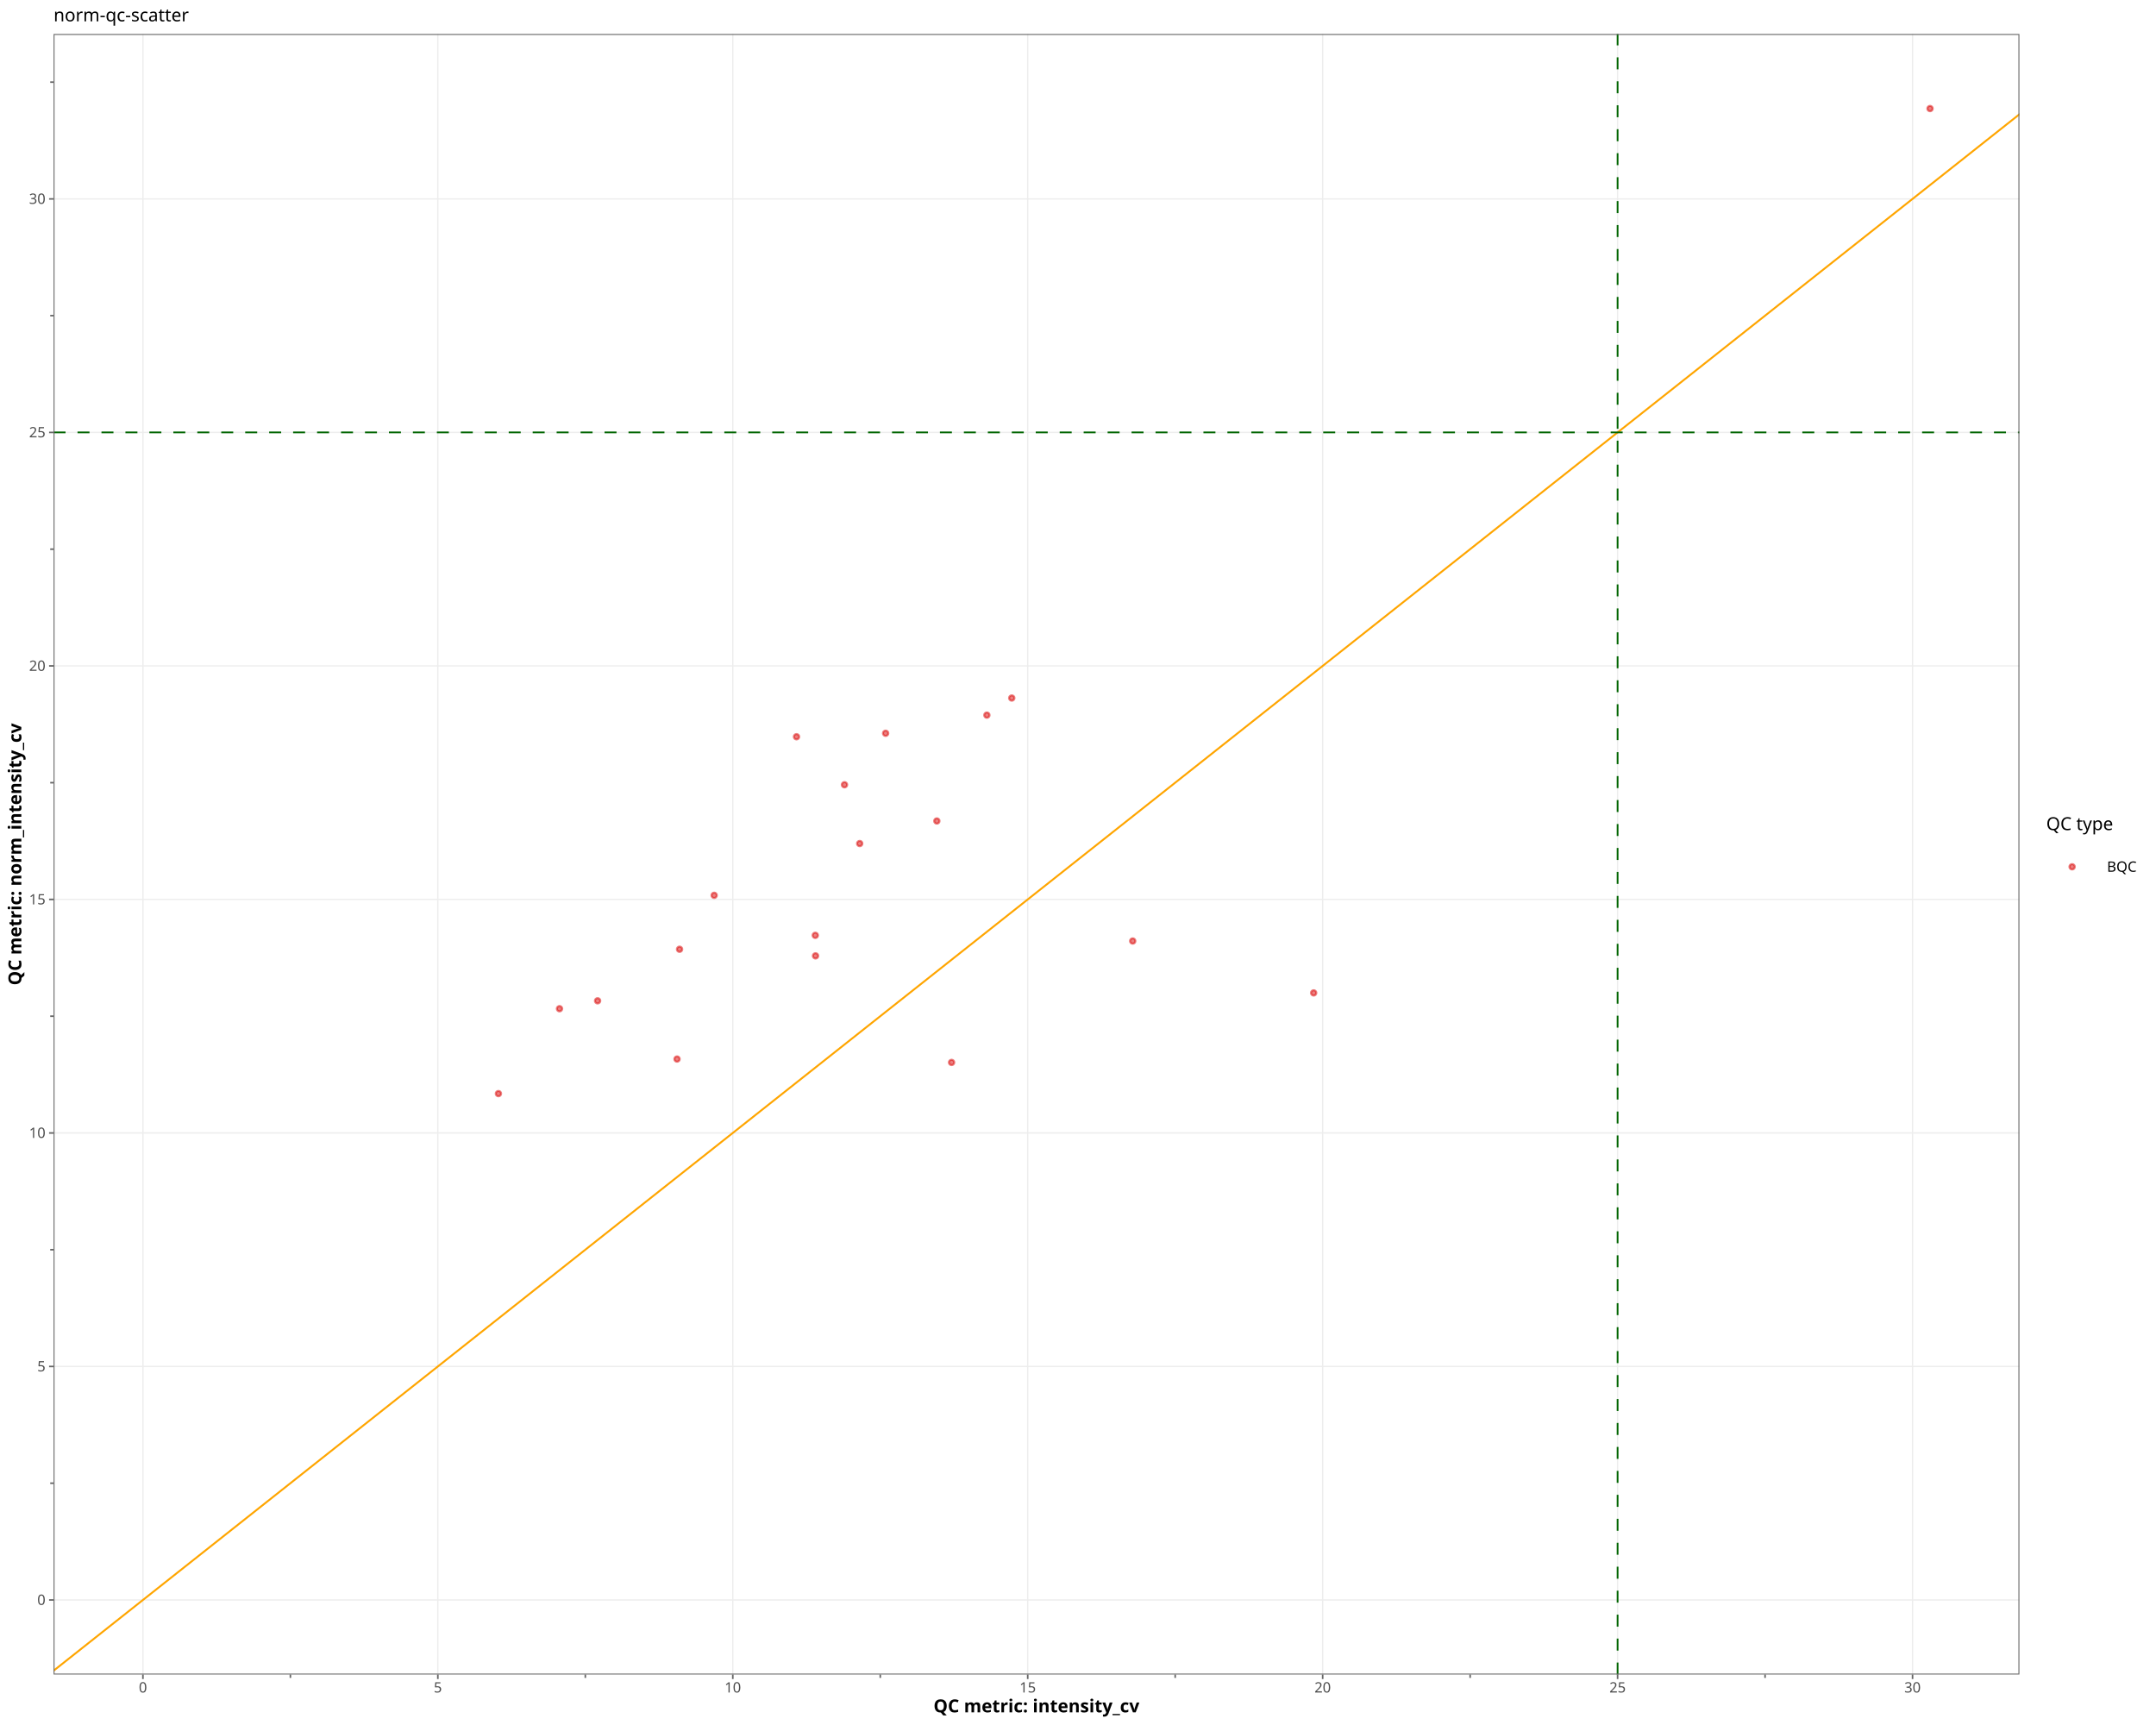
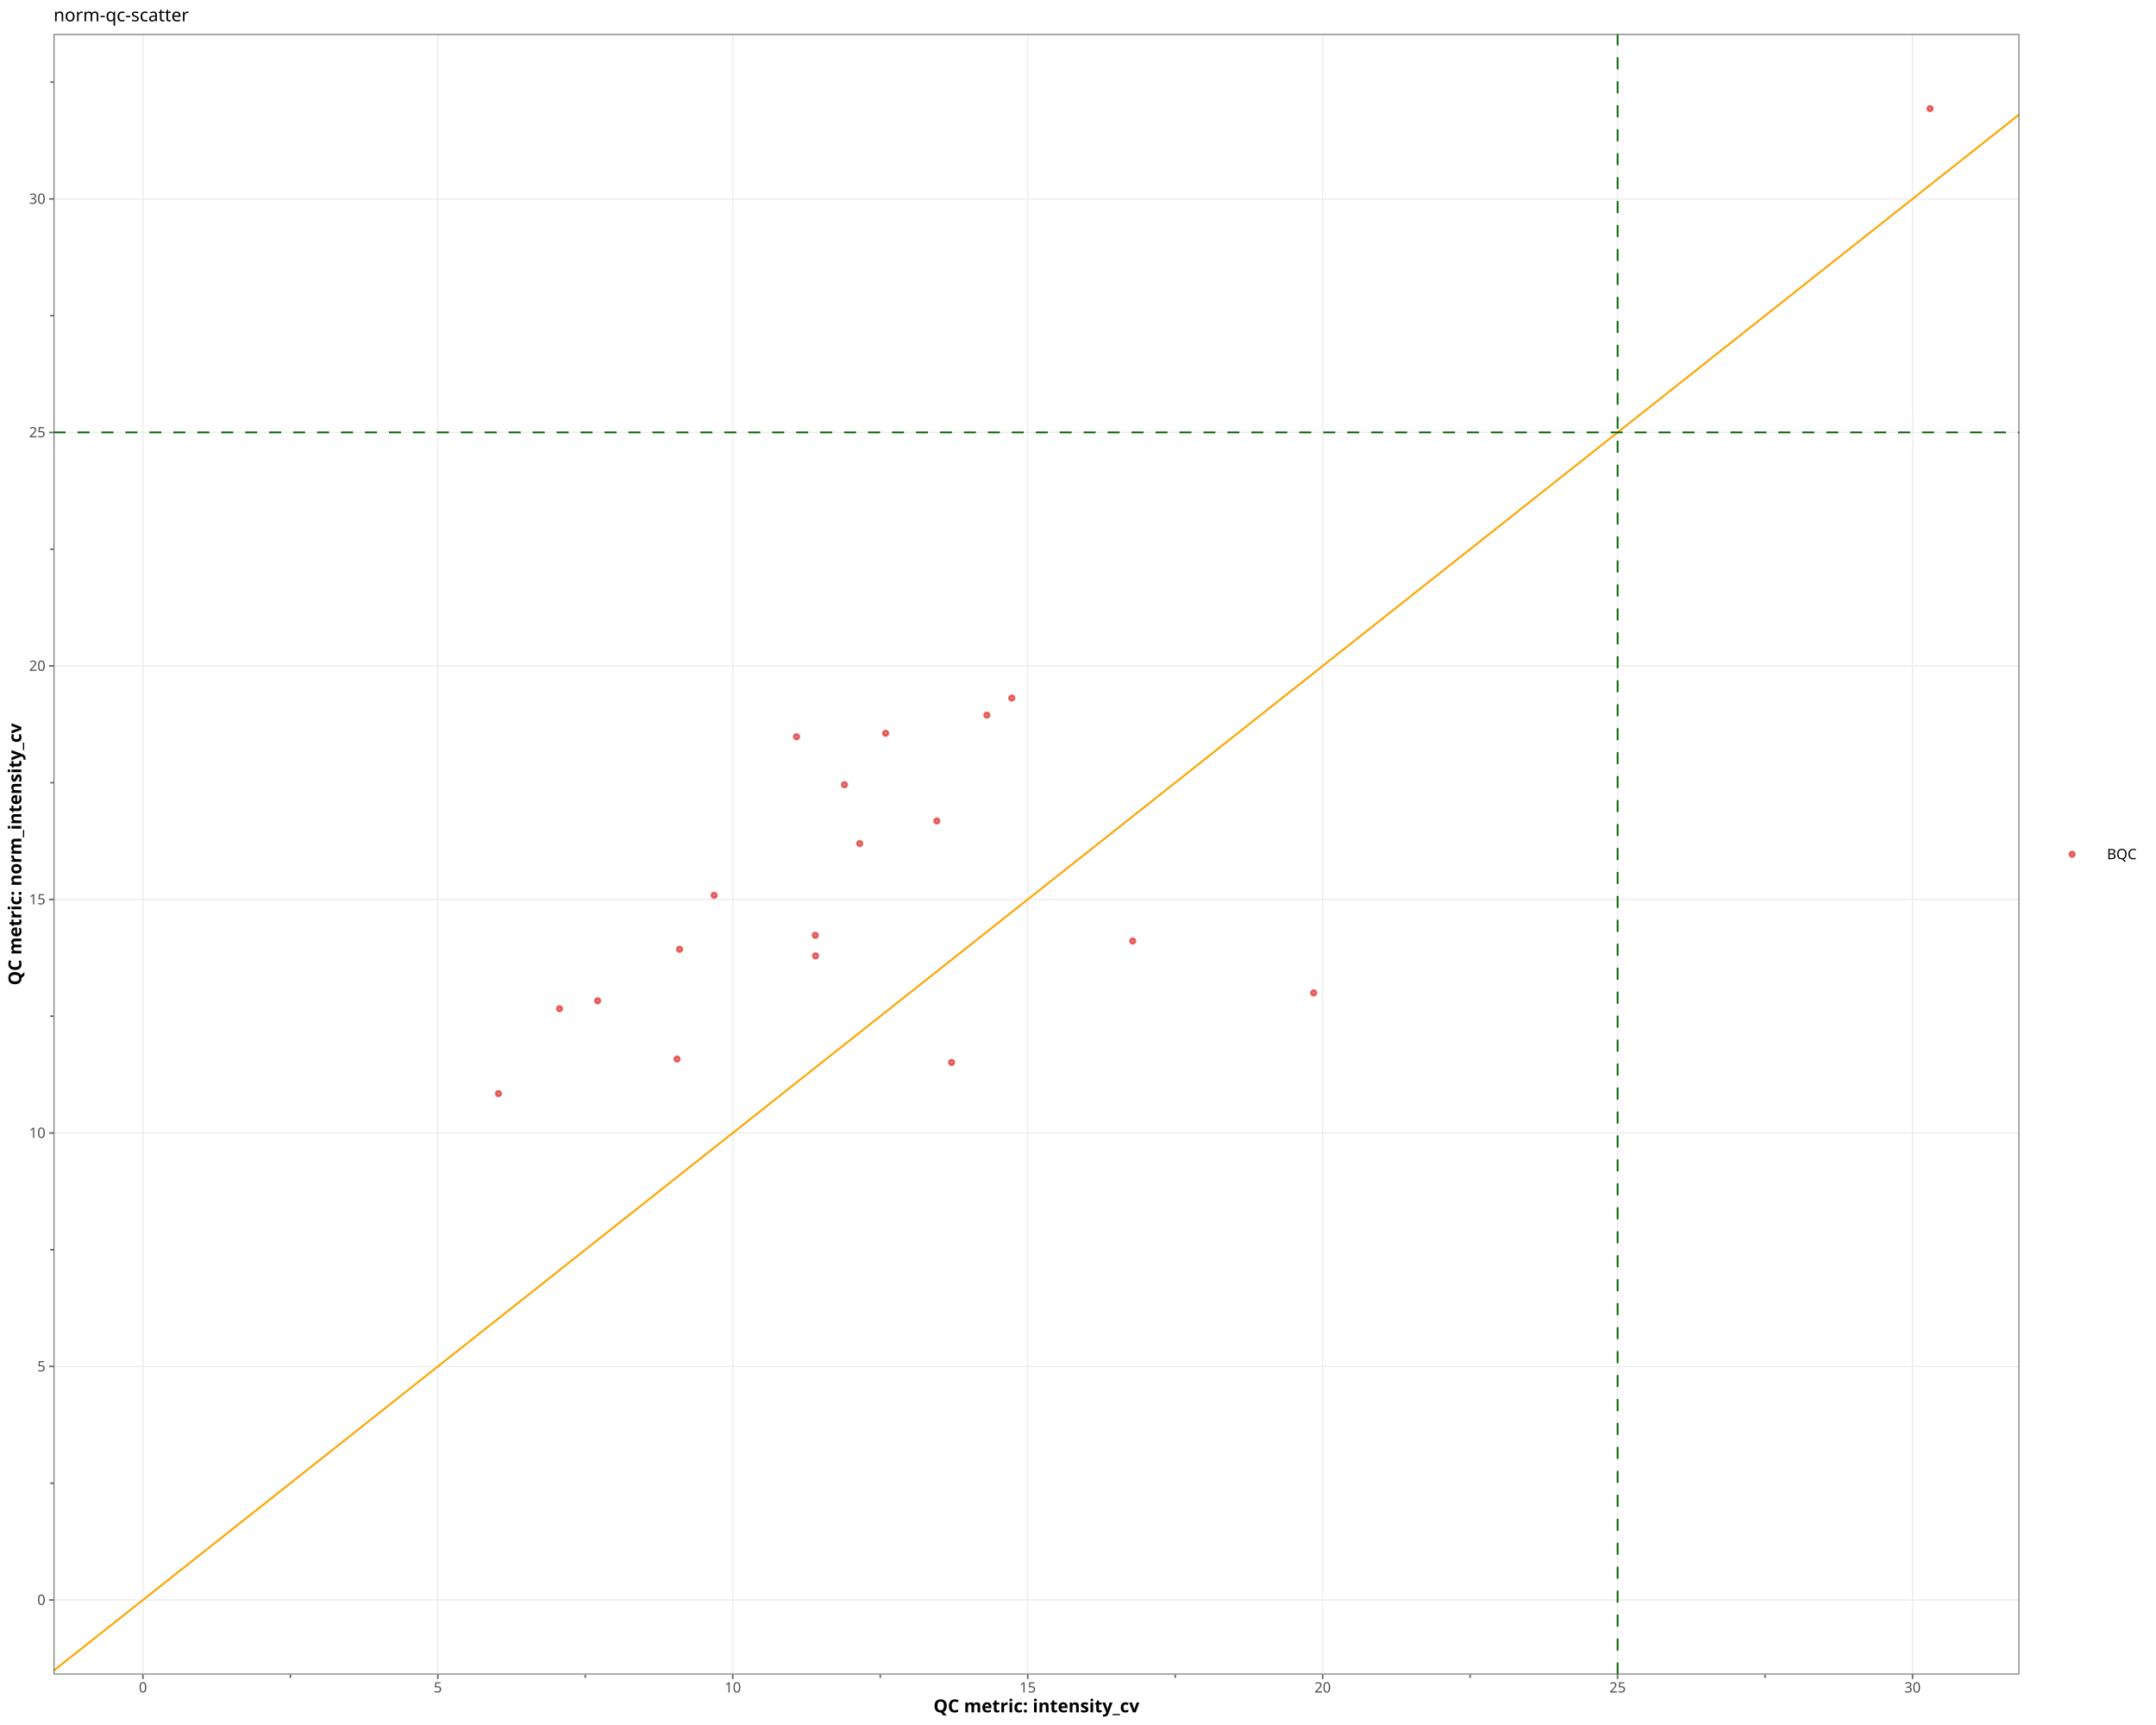
<svg xmlns="http://www.w3.org/2000/svg" class="svglite" data-engine-version="2.0" width="720.00pt" height="576.00pt" viewBox="0 0 720.00 576.00">
  <defs>
    <style type="text/css">
    .svglite line, .svglite polyline, .svglite polygon, .svglite path, .svglite rect, .svglite circle {
      fill: none;
      stroke: #000000;
      stroke-linecap: round;
      stroke-linejoin: round;
      stroke-miterlimit: 10.00;
    }
  </style>
  </defs>
  <rect width="100%" height="100%" style="stroke: none; fill: #FFFFFF;" />
  <defs>
    <clipPath id="cpMC4wMHw3MjAuMDB8MC4wMHw1NzYuMDA=">
      <rect x="0.00" y="0.00" width="720.00" height="576.00" />
    </clipPath>
  </defs>
  <g clip-path="url(#cpMC4wMHw3MjAuMDB8MC4wMHw1NzYuMDA=)">
    <rect x="0" y="0.00" width="720.00" height="576.00" style="stroke-width: 0.58; stroke: #FFFFFF; fill: #FFFFFF;" />
  </g>
  <defs>
    <clipPath id="cpMTcuODl8Njc0LjM4fDExLjM1fDU1OS4xNQ==">
      <rect x="17.89" y="11.35" width="656.49" height="547.80" />
    </clipPath>
  </defs>
  <g clip-path="url(#cpMTcuODl8Njc0LjM4fDExLjM1fDU1OS4xNQ==)">
    <rect x="17.89" y="11.35" width="656.49" height="547.80" style="stroke-width: 0.58; stroke: none; fill: #FFFFFF;" />
    <polyline points="17.89,534.25 674.38,534.25 " style="stroke-width: 0.43; stroke: #EDEDED; stroke-linecap: butt;" />
    <polyline points="17.89,456.28 674.38,456.28 " style="stroke-width: 0.43; stroke: #EDEDED; stroke-linecap: butt;" />
    <polyline points="17.89,378.31 674.38,378.31 " style="stroke-width: 0.43; stroke: #EDEDED; stroke-linecap: butt;" />
    <polyline points="17.89,300.33 674.38,300.33 " style="stroke-width: 0.43; stroke: #EDEDED; stroke-linecap: butt;" />
    <polyline points="17.89,222.36 674.38,222.36 " style="stroke-width: 0.43; stroke: #EDEDED; stroke-linecap: butt;" />
    <polyline points="17.89,144.39 674.38,144.39 " style="stroke-width: 0.43; stroke: #EDEDED; stroke-linecap: butt;" />
    <polyline points="17.89,66.42 674.38,66.42 " style="stroke-width: 0.43; stroke: #EDEDED; stroke-linecap: butt;" />
    <polyline points="47.73,559.15 47.73,11.35 " style="stroke-width: 0.43; stroke: #EDEDED; stroke-linecap: butt;" />
    <polyline points="146.22,559.15 146.22,11.35 " style="stroke-width: 0.43; stroke: #EDEDED; stroke-linecap: butt;" />
    <polyline points="244.72,559.15 244.72,11.35 " style="stroke-width: 0.43; stroke: #EDEDED; stroke-linecap: butt;" />
    <polyline points="343.21,559.15 343.21,11.35 " style="stroke-width: 0.43; stroke: #EDEDED; stroke-linecap: butt;" />
    <polyline points="441.71,559.15 441.71,11.35 " style="stroke-width: 0.43; stroke: #EDEDED; stroke-linecap: butt;" />
    <polyline points="540.20,559.15 540.20,11.35 " style="stroke-width: 0.43; stroke: #EDEDED; stroke-linecap: butt;" />
    <polyline points="638.70,559.15 638.70,11.35 " style="stroke-width: 0.43; stroke: #EDEDED; stroke-linecap: butt;" />
    <circle cx="438.70" cy="331.54" r="0.89" style="stroke-width: 0.71; stroke: #DB0202; stroke-opacity: 0.50; fill: #DB0202; fill-opacity: 0.50;" />
    <circle cx="295.76" cy="244.85" r="0.89" style="stroke-width: 0.71; stroke: #DB0202; stroke-opacity: 0.50; fill: #DB0202; fill-opacity: 0.50;" />
    <circle cx="266.00" cy="246.01" r="0.89" style="stroke-width: 0.71; stroke: #DB0202; stroke-opacity: 0.50; fill: #DB0202; fill-opacity: 0.50;" />
    <circle cx="378.27" cy="314.22" r="0.89" style="stroke-width: 0.71; stroke: #DB0202; stroke-opacity: 0.50; fill: #DB0202; fill-opacity: 0.50;" />
    <circle cx="317.78" cy="354.76" r="0.89" style="stroke-width: 0.71; stroke: #DB0202; stroke-opacity: 0.50; fill: #DB0202; fill-opacity: 0.50;" />
    <circle cx="329.57" cy="238.79" r="0.89" style="stroke-width: 0.71; stroke: #DB0202; stroke-opacity: 0.50; fill: #DB0202; fill-opacity: 0.50;" />
    <circle cx="282.02" cy="262.04" r="0.89" style="stroke-width: 0.71; stroke: #DB0202; stroke-opacity: 0.50; fill: #DB0202; fill-opacity: 0.50;" />
    <circle cx="226.94" cy="316.97" r="0.89" style="stroke-width: 0.71; stroke: #DB0202; stroke-opacity: 0.50; fill: #DB0202; fill-opacity: 0.50;" />
    <circle cx="644.54" cy="36.25" r="0.89" style="stroke-width: 0.71; stroke: #DB0202; stroke-opacity: 0.50; fill: #DB0202; fill-opacity: 0.50;" />
    <circle cx="287.10" cy="281.67" r="0.89" style="stroke-width: 0.71; stroke: #DB0202; stroke-opacity: 0.50; fill: #DB0202; fill-opacity: 0.50;" />
    <circle cx="337.88" cy="233.08" r="0.89" style="stroke-width: 0.71; stroke: #DB0202; stroke-opacity: 0.50; fill: #DB0202; fill-opacity: 0.50;" />
    <circle cx="238.50" cy="298.96" r="0.89" style="stroke-width: 0.71; stroke: #DB0202; stroke-opacity: 0.50; fill: #DB0202; fill-opacity: 0.50;" />
    <circle cx="312.86" cy="274.14" r="0.89" style="stroke-width: 0.71; stroke: #DB0202; stroke-opacity: 0.50; fill: #DB0202; fill-opacity: 0.50;" />
    <circle cx="166.45" cy="365.17" r="0.89" style="stroke-width: 0.71; stroke: #DB0202; stroke-opacity: 0.50; fill: #DB0202; fill-opacity: 0.50;" />
    <circle cx="199.57" cy="334.18" r="0.89" style="stroke-width: 0.71; stroke: #DB0202; stroke-opacity: 0.50; fill: #DB0202; fill-opacity: 0.50;" />
    <circle cx="186.85" cy="336.82" r="0.89" style="stroke-width: 0.71; stroke: #DB0202; stroke-opacity: 0.50; fill: #DB0202; fill-opacity: 0.50;" />
    <circle cx="226.10" cy="353.63" r="0.89" style="stroke-width: 0.71; stroke: #DB0202; stroke-opacity: 0.50; fill: #DB0202; fill-opacity: 0.50;" />
    <circle cx="272.35" cy="319.17" r="0.89" style="stroke-width: 0.71; stroke: #DB0202; stroke-opacity: 0.50; fill: #DB0202; fill-opacity: 0.50;" />
    <circle cx="272.27" cy="312.32" r="0.89" style="stroke-width: 0.71; stroke: #DB0202; stroke-opacity: 0.50; fill: #DB0202; fill-opacity: 0.50;" />
    <line x1="-638.61" y1="1077.58" x2="1330.88" y2="-481.54" style="stroke-width: 0.64; stroke: #FFA500; stroke-linecap: butt;" />
    <line x1="540.20" y1="559.15" x2="540.20" y2="11.35" style="stroke-width: 0.58; stroke: #006400; stroke-dasharray: 4.00,4.00; stroke-linecap: butt;" />
    <line x1="17.89" y1="144.39" x2="674.38" y2="144.39" style="stroke-width: 0.58; stroke: #006400; stroke-dasharray: 4.00,4.00; stroke-linecap: butt;" />
    <rect x="17.89" y="11.35" width="656.49" height="547.80" style="stroke-width: 0.64; stroke: #666666;" />
  </g>
  <g clip-path="url(#cpMC4wMHw3MjAuMDB8MC4wMHw1NzYuMDA=)">
    <text x="15.20" y="535.90" text-anchor="end" style="font-size: 4.80px; fill: #4D4D4D; font-family: sans;" textLength="2.67px" lengthAdjust="spacingAndGlyphs">0</text>
    <text x="15.20" y="457.93" text-anchor="end" style="font-size: 4.80px; fill: #4D4D4D; font-family: sans;" textLength="2.67px" lengthAdjust="spacingAndGlyphs">5</text>
    <text x="15.20" y="379.96" text-anchor="end" style="font-size: 4.80px; fill: #4D4D4D; font-family: sans;" textLength="5.34px" lengthAdjust="spacingAndGlyphs">10</text>
    <text x="15.20" y="301.99" text-anchor="end" style="font-size: 4.80px; fill: #4D4D4D; font-family: sans;" textLength="5.34px" lengthAdjust="spacingAndGlyphs">15</text>
    <text x="15.20" y="224.01" text-anchor="end" style="font-size: 4.80px; fill: #4D4D4D; font-family: sans;" textLength="5.34px" lengthAdjust="spacingAndGlyphs">20</text>
    <text x="15.20" y="146.04" text-anchor="end" style="font-size: 4.80px; fill: #4D4D4D; font-family: sans;" textLength="5.34px" lengthAdjust="spacingAndGlyphs">25</text>
    <text x="15.20" y="68.07" text-anchor="end" style="font-size: 4.80px; fill: #4D4D4D; font-family: sans;" textLength="5.34px" lengthAdjust="spacingAndGlyphs">30</text>
    <polyline points="16.39,534.25 17.89,534.25 " style="stroke-width: 0.53; stroke: #666666; stroke-linecap: butt;" />
    <polyline points="16.39,456.28 17.89,456.28 " style="stroke-width: 0.53; stroke: #666666; stroke-linecap: butt;" />
    <polyline points="16.39,378.31 17.89,378.31 " style="stroke-width: 0.53; stroke: #666666; stroke-linecap: butt;" />
    <polyline points="16.39,300.33 17.89,300.33 " style="stroke-width: 0.53; stroke: #666666; stroke-linecap: butt;" />
    <polyline points="16.39,222.36 17.89,222.36 " style="stroke-width: 0.53; stroke: #666666; stroke-linecap: butt;" />
    <polyline points="16.39,144.39 17.89,144.39 " style="stroke-width: 0.53; stroke: #666666; stroke-linecap: butt;" />
    <polyline points="16.39,66.42 17.89,66.42 " style="stroke-width: 0.53; stroke: #666666; stroke-linecap: butt;" />
    <polyline points="16.77,495.27 17.89,495.27 " style="stroke-width: 0.53; stroke: #666666; stroke-linecap: butt;" />
    <polyline points="16.77,417.29 17.89,417.29 " style="stroke-width: 0.53; stroke: #666666; stroke-linecap: butt;" />
    <polyline points="16.77,339.32 17.89,339.32 " style="stroke-width: 0.53; stroke: #666666; stroke-linecap: butt;" />
    <polyline points="16.77,261.35 17.89,261.35 " style="stroke-width: 0.53; stroke: #666666; stroke-linecap: butt;" />
    <polyline points="16.77,183.38 17.89,183.38 " style="stroke-width: 0.53; stroke: #666666; stroke-linecap: butt;" />
    <polyline points="16.77,105.40 17.89,105.40 " style="stroke-width: 0.53; stroke: #666666; stroke-linecap: butt;" />
    <polyline points="16.77,27.43 17.89,27.43 " style="stroke-width: 0.53; stroke: #666666; stroke-linecap: butt;" />
    <polyline points="47.73,560.65 47.73,559.15 " style="stroke-width: 0.53; stroke: #666666; stroke-linecap: butt;" />
    <polyline points="146.22,560.65 146.22,559.15 " style="stroke-width: 0.53; stroke: #666666; stroke-linecap: butt;" />
    <polyline points="244.72,560.65 244.72,559.15 " style="stroke-width: 0.53; stroke: #666666; stroke-linecap: butt;" />
    <polyline points="343.21,560.65 343.21,559.15 " style="stroke-width: 0.53; stroke: #666666; stroke-linecap: butt;" />
    <polyline points="441.71,560.65 441.71,559.15 " style="stroke-width: 0.53; stroke: #666666; stroke-linecap: butt;" />
    <polyline points="540.20,560.65 540.20,559.15 " style="stroke-width: 0.53; stroke: #666666; stroke-linecap: butt;" />
    <polyline points="638.70,560.65 638.70,559.15 " style="stroke-width: 0.53; stroke: #666666; stroke-linecap: butt;" />
    <polyline points="96.98,560.27 96.98,559.15 " style="stroke-width: 0.53; stroke: #666666; stroke-linecap: butt;" />
    <polyline points="195.47,560.27 195.47,559.15 " style="stroke-width: 0.53; stroke: #666666; stroke-linecap: butt;" />
    <polyline points="293.97,560.27 293.97,559.15 " style="stroke-width: 0.53; stroke: #666666; stroke-linecap: butt;" />
    <polyline points="392.46,560.27 392.46,559.15 " style="stroke-width: 0.53; stroke: #666666; stroke-linecap: butt;" />
    <polyline points="490.96,560.27 490.96,559.15 " style="stroke-width: 0.53; stroke: #666666; stroke-linecap: butt;" />
    <polyline points="589.45,560.27 589.45,559.15 " style="stroke-width: 0.53; stroke: #666666; stroke-linecap: butt;" />
    <text x="47.73" y="565.15" text-anchor="middle" style="font-size: 4.80px; fill: #4D4D4D; font-family: sans;" textLength="2.67px" lengthAdjust="spacingAndGlyphs">0</text>
    <text x="146.22" y="565.15" text-anchor="middle" style="font-size: 4.80px; fill: #4D4D4D; font-family: sans;" textLength="2.67px" lengthAdjust="spacingAndGlyphs">5</text>
    <text x="244.72" y="565.15" text-anchor="middle" style="font-size: 4.80px; fill: #4D4D4D; font-family: sans;" textLength="5.34px" lengthAdjust="spacingAndGlyphs">10</text>
    <text x="343.21" y="565.15" text-anchor="middle" style="font-size: 4.80px; fill: #4D4D4D; font-family: sans;" textLength="5.34px" lengthAdjust="spacingAndGlyphs">15</text>
    <text x="441.71" y="565.15" text-anchor="middle" style="font-size: 4.80px; fill: #4D4D4D; font-family: sans;" textLength="5.34px" lengthAdjust="spacingAndGlyphs">20</text>
    <text x="540.20" y="565.15" text-anchor="middle" style="font-size: 4.80px; fill: #4D4D4D; font-family: sans;" textLength="5.34px" lengthAdjust="spacingAndGlyphs">25</text>
    <text x="638.70" y="565.15" text-anchor="middle" style="font-size: 4.80px; fill: #4D4D4D; font-family: sans;" textLength="5.34px" lengthAdjust="spacingAndGlyphs">30</text>
    <text x="346.13" y="571.77" text-anchor="middle" style="font-size: 6.00px; font-weight: bold; font-family: sans;" textLength="61.70px" lengthAdjust="spacingAndGlyphs">QC metric: intensity_cv</text>
    <text transform="translate(7.12,285.25) rotate(-90)" text-anchor="middle" style="font-size: 6.00px; font-weight: bold; font-family: sans;" textLength="78.71px" lengthAdjust="spacingAndGlyphs">QC metric: norm_intensity_cv</text>
-     <rect x="680.36" y="269.44" width="36.65" height="31.62" style="stroke-width: 0.58; stroke: none; fill: #FFFFFF;" />
-     <text x="683.35" y="277.18" style="font-size: 6.00px; font-family: sans;" textLength="22.01px" lengthAdjust="spacingAndGlyphs">QC type</text>
-     <rect x="683.35" y="280.79" width="17.28" height="17.28" style="stroke-width: 0.58; stroke: none; fill: #FFFFFF;" />
-     <circle cx="691.99" cy="289.43" r="0.89" style="stroke-width: 0.71; stroke: #DB0202; stroke-opacity: 0.50; fill: #DB0202; fill-opacity: 0.50;" />
-     <text x="703.62" y="291.09" style="font-size: 4.80px; font-family: sans;" textLength="10.41px" lengthAdjust="spacingAndGlyphs">BQC</text>
+     <rect x="680.36" y="273.62" width="36.65" height="23.26" style="stroke-width: 0.58; stroke: none; fill: #FFFFFF;" />
+     <rect x="683.35" y="276.61" width="17.28" height="17.28" style="stroke-width: 0.58; stroke: none; fill: #FFFFFF;" />
+     <circle cx="691.99" cy="285.25" r="0.89" style="stroke-width: 0.71; stroke: #DB0202; stroke-opacity: 0.50; fill: #DB0202; fill-opacity: 0.50;" />
+     <text x="703.62" y="286.90" style="font-size: 4.80px; font-family: sans;" textLength="10.41px" lengthAdjust="spacingAndGlyphs">BQC</text>
    <text x="17.89" y="7.12" style="font-size: 6.00px; font-family: sans;" textLength="42.02px" lengthAdjust="spacingAndGlyphs">norm-qc-scatter</text>
  </g>
</svg>
